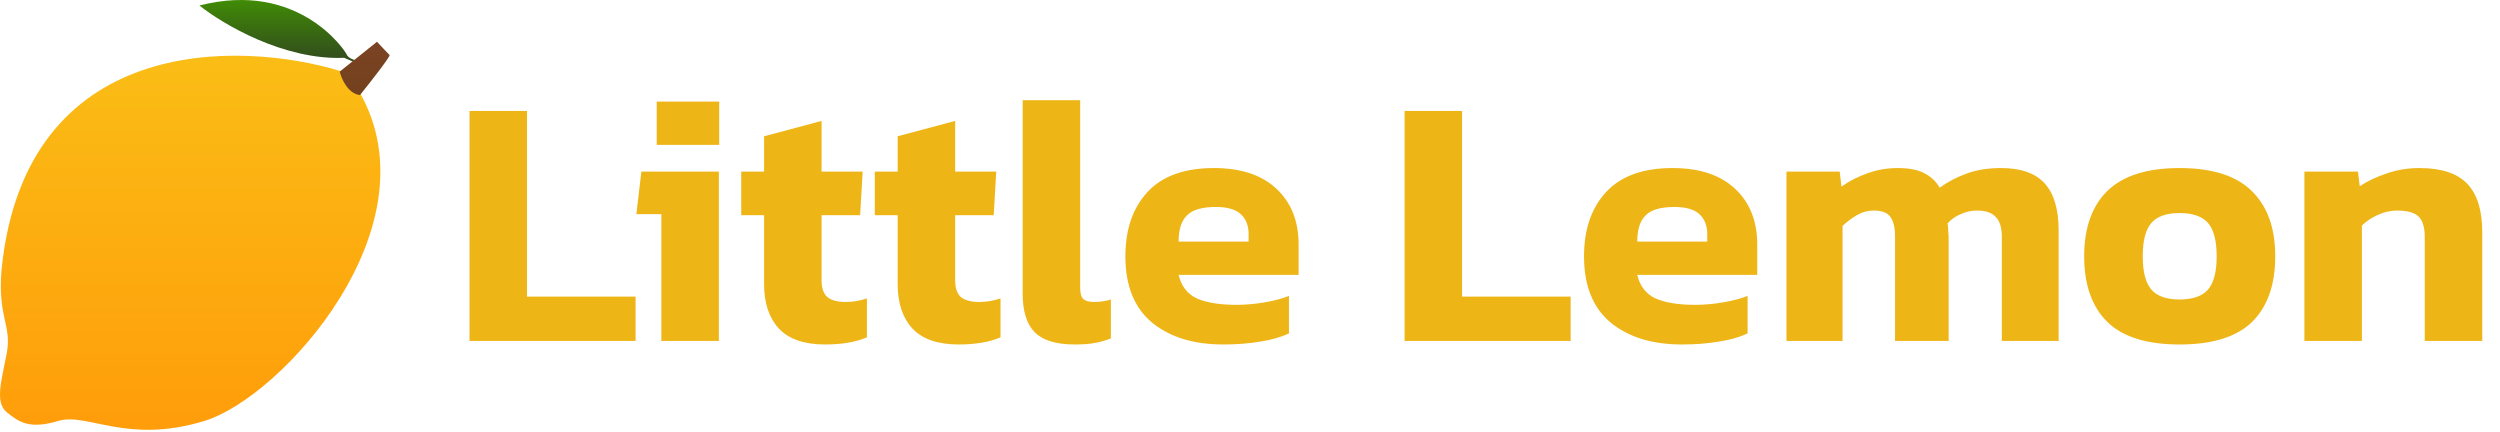
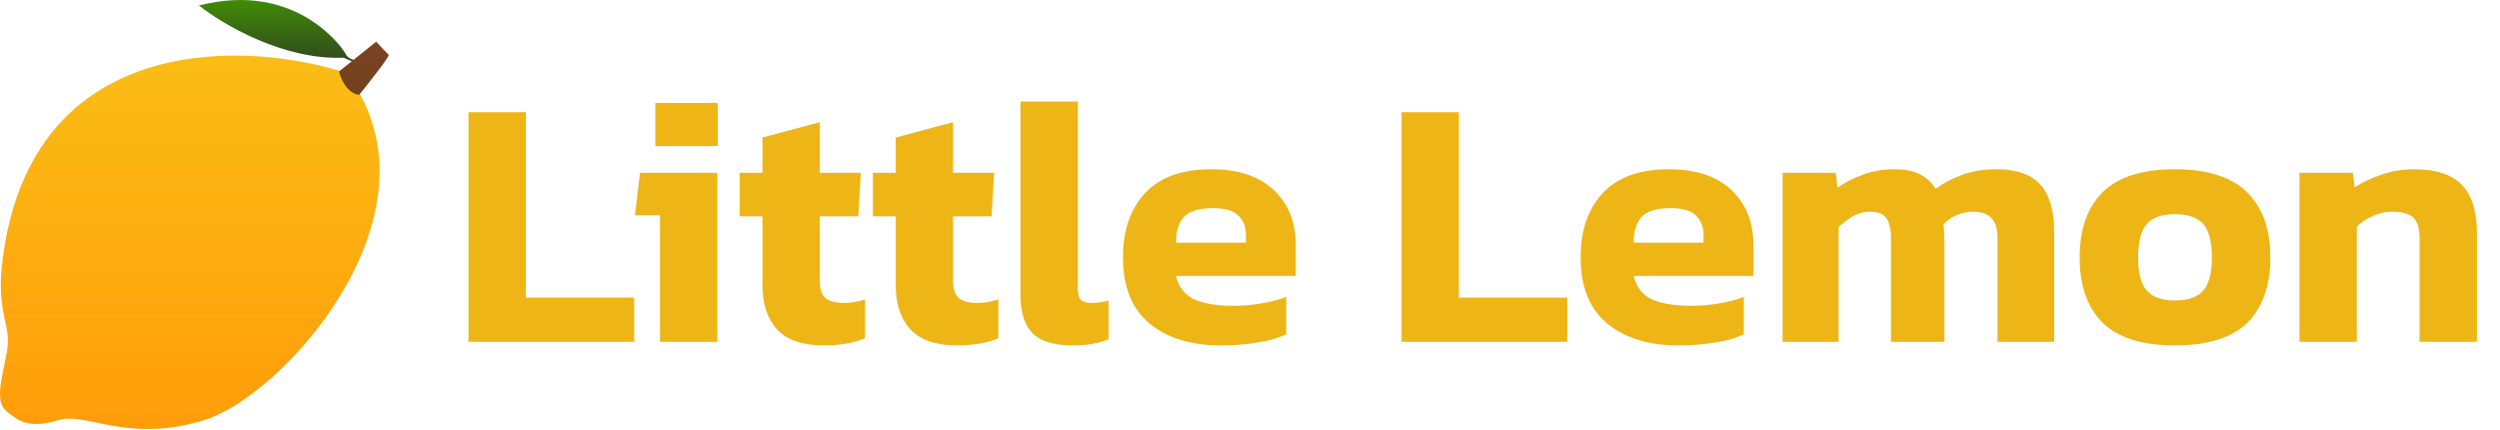
- <svg xmlns="http://www.w3.org/2000/svg" width="770" height="133" viewBox="0 0 770 133" fill="none">
-   <path d="M106.001 17.803C87.421 18.594 68.544 7.393 61.429 1.694C91.869 -6.114 106.298 15.53 106.792 16.815C107.187 17.843 109.131 18.561 110.053 18.792L109.46 19.286C109.296 19.22 108.373 18.831 106.001 17.803Z" fill="url(#paint0_linear_101_14)" />
-   <path d="M105.12 21.964L115.655 13.571L119.227 17.321C118.572 18.512 115.977 22.429 110.834 28.571C134.227 69.821 86.905 122.321 62.977 129.643C39.048 136.964 26.905 126.964 17.977 129.643C9.048 132.321 5.834 130 2.084 126.964C-1.666 123.929 0.477 117.321 2.084 108.75C3.691 100.179 -0.773 97.857 0.477 83.036C7.762 10.75 73.274 12.202 105.12 21.964Z" fill="url(#paint1_linear_101_14)" />
-   <path d="M110.864 29.286C107.131 28.816 105.161 24.266 104.643 22.049L116.112 12.857C117.019 13.835 119.067 16.026 120 16.964C120 17.747 114.168 25.179 110.864 29.286Z" fill="url(#paint2_linear_101_14)" />
-   <path d="M144.61 105V34.16H162.32V91.36H195.76V105H144.61ZM202.271 44.61V31.3H221.521V44.61H202.271ZM203.701 105V65.95H196.001L197.541 52.86H221.411V105H203.701ZM254.146 106.1C247.693 106.1 242.926 104.45 239.846 101.15C236.839 97.85 235.336 93.303 235.336 87.51V66.28H228.296V52.86H235.336V41.97L253.046 37.24V52.86H265.696L264.926 66.28H253.046V86.3C253.046 88.793 253.669 90.553 254.916 91.58C256.163 92.533 258.033 93.01 260.526 93.01C262.653 93.01 264.816 92.643 267.016 91.91V103.9C263.569 105.367 259.279 106.1 254.146 106.1ZM295.289 106.1C288.835 106.1 284.069 104.45 280.989 101.15C277.982 97.85 276.479 93.303 276.479 87.51V66.28H269.439V52.86H276.479V41.97L294.189 37.24V52.86H306.839L306.069 66.28H294.189V86.3C294.189 88.793 294.812 90.553 296.059 91.58C297.305 92.533 299.175 93.01 301.669 93.01C303.795 93.01 305.959 92.643 308.159 91.91V103.9C304.712 105.367 300.422 106.1 295.289 106.1ZM331.041 106.1C325.321 106.1 321.214 104.853 318.721 102.36C316.228 99.867 314.981 95.87 314.981 90.37V30.86H332.691V88.61C332.691 90.297 333.021 91.47 333.681 92.13C334.414 92.717 335.478 93.01 336.871 93.01C338.851 93.01 340.611 92.753 342.151 92.24V104.23C340.464 104.89 338.778 105.367 337.091 105.66C335.478 105.953 333.461 106.1 331.041 106.1ZM376.759 106.1C367.666 106.1 360.369 103.863 354.869 99.39C349.369 94.843 346.619 88.023 346.619 78.93C346.619 70.643 348.892 64.043 353.439 59.13C357.986 54.217 364.806 51.76 373.899 51.76C382.186 51.76 388.602 53.887 393.149 58.14C397.696 62.393 399.969 68.113 399.969 75.3V84.65H363.009C363.816 88.097 365.686 90.517 368.619 91.91C371.626 93.23 375.696 93.89 380.829 93.89C383.689 93.89 386.586 93.633 389.519 93.12C392.526 92.607 395.019 91.947 396.999 91.14V102.69C394.506 103.863 391.536 104.707 388.089 105.22C384.642 105.807 380.866 106.1 376.759 106.1ZM363.009 74.42H384.569V72.11C384.569 69.543 383.799 67.527 382.259 66.06C380.719 64.52 378.116 63.75 374.449 63.75C370.196 63.75 367.226 64.63 365.539 66.39C363.852 68.077 363.009 70.753 363.009 74.42ZM432.608 105V34.16H450.318V91.36H483.758V105H432.608ZM518.019 106.1C508.925 106.1 501.629 103.863 496.129 99.39C490.629 94.843 487.879 88.023 487.879 78.93C487.879 70.643 490.152 64.043 494.699 59.13C499.245 54.217 506.065 51.76 515.159 51.76C523.445 51.76 529.862 53.887 534.409 58.14C538.955 62.393 541.229 68.113 541.229 75.3V84.65H504.269C505.075 88.097 506.945 90.517 509.879 91.91C512.885 93.23 516.955 93.89 522.089 93.89C524.949 93.89 527.845 93.633 530.779 93.12C533.785 92.607 536.279 91.947 538.259 91.14V102.69C535.765 103.863 532.795 104.707 529.349 105.22C525.902 105.807 522.125 106.1 518.019 106.1ZM504.269 74.42H525.829V72.11C525.829 69.543 525.059 67.527 523.519 66.06C521.979 64.52 519.375 63.75 515.709 63.75C511.455 63.75 508.485 64.63 506.799 66.39C505.112 68.077 504.269 70.753 504.269 74.42ZM550.235 105V52.86H566.625L567.175 57.48C569.522 55.793 572.162 54.437 575.095 53.41C578.028 52.31 581.182 51.76 584.555 51.76C588.075 51.76 590.825 52.31 592.805 53.41C594.785 54.437 596.325 55.903 597.425 57.81C599.845 56.05 602.558 54.62 605.565 53.52C608.645 52.347 612.238 51.76 616.345 51.76C622.432 51.76 626.905 53.337 629.765 56.49C632.625 59.643 634.055 64.447 634.055 70.9V105H616.565V72.99C616.565 70.13 615.942 68.077 614.695 66.83C613.522 65.51 611.578 64.85 608.865 64.85C607.178 64.85 605.528 65.217 603.915 65.95C602.302 66.61 600.945 67.563 599.845 68.81C599.992 69.617 600.065 70.387 600.065 71.12C600.138 71.853 600.175 72.733 600.175 73.76V105H583.675V72.77C583.675 70.13 583.198 68.15 582.245 66.83C581.365 65.51 579.642 64.85 577.075 64.85C575.242 64.85 573.518 65.327 571.905 66.28C570.292 67.233 568.825 68.333 567.505 69.58V105H550.235ZM671.292 106.1C661.245 106.1 653.838 103.79 649.072 99.17C644.305 94.477 641.922 87.73 641.922 78.93C641.922 70.203 644.305 63.493 649.072 58.8C653.912 54.107 661.318 51.76 671.292 51.76C681.338 51.76 688.745 54.107 693.512 58.8C698.352 63.493 700.772 70.203 700.772 78.93C700.772 87.73 698.388 94.477 693.622 99.17C688.855 103.79 681.412 106.1 671.292 106.1ZM671.292 92.24C675.398 92.24 678.332 91.213 680.092 89.16C681.852 87.107 682.732 83.697 682.732 78.93C682.732 74.163 681.852 70.753 680.092 68.7C678.332 66.647 675.398 65.62 671.292 65.62C667.258 65.62 664.362 66.647 662.602 68.7C660.842 70.753 659.962 74.163 659.962 78.93C659.962 83.697 660.842 87.107 662.602 89.16C664.362 91.213 667.258 92.24 671.292 92.24ZM709.756 105V52.86H726.256L726.806 57.37C728.933 55.903 731.61 54.62 734.836 53.52C738.063 52.347 741.51 51.76 745.176 51.76C751.923 51.76 756.836 53.373 759.916 56.6C762.996 59.827 764.536 64.813 764.536 71.56V105H746.826V72.99C746.826 70.057 746.203 67.967 744.956 66.72C743.71 65.473 741.473 64.85 738.246 64.85C736.34 64.85 734.396 65.29 732.416 66.17C730.436 67.05 728.786 68.15 727.466 69.47V105H709.756Z" fill="#EEB516" />
+ <svg xmlns="http://www.w3.org/2000/svg" width="303" height="52" viewBox="0 0 303 52" fill="none">
+   <path d="M41.639 6.993C34.34 7.304 26.925 2.904 24.13 0.665C36.087 -2.402 41.755 6.1 41.949 6.605C42.105 7.009 42.868 7.291 43.231 7.382L42.998 7.576C42.933 7.55 42.571 7.397 41.639 6.993Z" fill="url(#paint0_linear_111_3)" />
+   <path d="M41.293 8.628L45.431 5.331L46.834 6.804C46.577 7.272 45.557 8.81 43.537 11.223C52.726 27.427 34.138 48.05 24.738 50.926C15.339 53.802 10.569 49.874 7.062 50.926C3.554 51.978 2.292 51.066 0.819 49.874C-0.655 48.681 0.187 46.086 0.819 42.719C1.45 39.352 -0.304 38.44 0.187 32.618C3.049 4.223 28.783 4.793 41.293 8.628Z" fill="url(#paint1_linear_111_3)" />
+   <path d="M43.549 11.504C42.083 11.32 41.309 9.532 41.105 8.661L45.611 5.051C45.967 5.435 46.771 6.295 47.138 6.664C47.138 6.971 44.847 9.891 43.549 11.504Z" fill="url(#paint2_linear_111_3)" />
+   <path d="M56.805 41.428V13.601H63.762V36.07H76.898V41.428H56.805ZM79.455 17.705V12.477H87.017V17.705H79.455ZM80.017 41.428V26.088H76.992L77.597 20.946H86.974V41.428H80.017ZM99.833 41.86C97.298 41.86 95.425 41.212 94.216 39.915C93.034 38.619 92.444 36.833 92.444 34.557V26.218H89.678V20.946H92.444V16.668L99.401 14.81V20.946H104.37L104.067 26.218H99.401V34.082C99.401 35.061 99.645 35.753 100.135 36.156C100.625 36.531 101.359 36.718 102.339 36.718C103.174 36.718 104.024 36.574 104.888 36.286V40.995C103.534 41.572 101.849 41.86 99.833 41.86ZM115.994 41.86C113.459 41.86 111.587 41.212 110.377 39.915C109.196 38.619 108.605 36.833 108.605 34.557V26.218H105.84V20.946H108.605V16.668L115.562 14.81V20.946H120.531L120.229 26.218H115.562V34.082C115.562 35.061 115.807 35.753 116.297 36.156C116.786 36.531 117.521 36.718 118.5 36.718C119.336 36.718 120.186 36.574 121.05 36.286V40.995C119.696 41.572 118.011 41.86 115.994 41.86ZM130.038 41.86C127.791 41.86 126.178 41.37 125.199 40.391C124.219 39.411 123.73 37.841 123.73 35.681V12.304H130.687V34.989C130.687 35.652 130.816 36.113 131.075 36.372C131.363 36.602 131.781 36.718 132.329 36.718C133.106 36.718 133.798 36.617 134.403 36.415V41.125C133.74 41.384 133.077 41.572 132.415 41.687C131.781 41.802 130.989 41.86 130.038 41.86ZM147.997 41.86C144.425 41.86 141.559 40.981 139.398 39.224C137.238 37.438 136.158 34.759 136.158 31.187C136.158 27.932 137.051 25.339 138.837 23.409C140.623 21.479 143.302 20.514 146.874 20.514C150.129 20.514 152.649 21.349 154.435 23.02C156.221 24.691 157.114 26.938 157.114 29.761V33.434H142.596C142.913 34.788 143.647 35.738 144.8 36.286C145.981 36.804 147.579 37.063 149.596 37.063C150.719 37.063 151.857 36.963 153.009 36.761C154.191 36.559 155.17 36.3 155.948 35.983V40.52C154.968 40.981 153.802 41.312 152.448 41.514C151.094 41.745 149.61 41.86 147.997 41.86ZM142.596 29.415H151.065V28.508C151.065 27.5 150.763 26.707 150.158 26.131C149.553 25.526 148.53 25.224 147.09 25.224C145.419 25.224 144.252 25.57 143.59 26.261C142.927 26.924 142.596 27.975 142.596 29.415ZM169.936 41.428V13.601H176.892V36.07H190.028V41.428H169.936ZM203.486 41.86C199.914 41.86 197.048 40.981 194.887 39.224C192.727 37.438 191.647 34.759 191.647 31.187C191.647 27.932 192.54 25.339 194.326 23.409C196.112 21.479 198.791 20.514 202.363 20.514C205.618 20.514 208.138 21.349 209.924 23.02C211.71 24.691 212.603 26.938 212.603 29.761V33.434H198.085C198.402 34.788 199.136 35.738 200.289 36.286C201.47 36.804 203.069 37.063 205.085 37.063C206.208 37.063 207.346 36.963 208.499 36.761C209.68 36.559 210.659 36.3 211.437 35.983V40.52C210.457 40.981 209.291 41.312 207.937 41.514C206.583 41.745 205.099 41.86 203.486 41.86ZM198.085 29.415H206.554V28.508C206.554 27.5 206.252 26.707 205.647 26.131C205.042 25.526 204.019 25.224 202.579 25.224C200.908 25.224 199.741 25.57 199.079 26.261C198.416 26.924 198.085 27.975 198.085 29.415ZM216.141 41.428V20.946H222.58L222.796 22.761C223.717 22.098 224.754 21.566 225.907 21.162C227.059 20.73 228.298 20.514 229.623 20.514C231.005 20.514 232.086 20.73 232.863 21.162C233.641 21.566 234.246 22.142 234.678 22.891C235.629 22.199 236.695 21.637 237.876 21.205C239.086 20.744 240.497 20.514 242.11 20.514C244.501 20.514 246.258 21.133 247.382 22.372C248.505 23.611 249.067 25.498 249.067 28.033V41.428H242.197V28.854C242.197 27.73 241.952 26.924 241.462 26.434C241.001 25.915 240.238 25.656 239.172 25.656C238.51 25.656 237.861 25.8 237.228 26.088C236.594 26.347 236.061 26.722 235.629 27.212C235.686 27.529 235.715 27.831 235.715 28.119C235.744 28.407 235.759 28.753 235.759 29.156V41.428H229.277V28.767C229.277 27.73 229.09 26.952 228.715 26.434C228.37 25.915 227.693 25.656 226.684 25.656C225.964 25.656 225.287 25.843 224.654 26.218C224.02 26.592 223.444 27.024 222.925 27.514V41.428H216.141ZM263.694 41.86C259.748 41.86 256.838 40.952 254.966 39.138C253.093 37.294 252.157 34.644 252.157 31.187C252.157 27.759 253.093 25.123 254.966 23.279C256.867 21.436 259.777 20.514 263.694 20.514C267.641 20.514 270.55 21.436 272.423 23.279C274.324 25.123 275.275 27.759 275.275 31.187C275.275 34.644 274.338 37.294 272.466 39.138C270.593 40.952 267.67 41.86 263.694 41.86ZM263.694 36.415C265.307 36.415 266.46 36.012 267.151 35.205C267.842 34.399 268.188 33.059 268.188 31.187C268.188 29.314 267.842 27.975 267.151 27.168C266.46 26.362 265.307 25.959 263.694 25.959C262.11 25.959 260.972 26.362 260.281 27.168C259.589 27.975 259.244 29.314 259.244 31.187C259.244 33.059 259.589 34.399 260.281 35.205C260.972 36.012 262.11 36.415 263.694 36.415ZM278.804 41.428V20.946H285.285L285.501 22.718C286.337 22.142 287.388 21.637 288.656 21.205C289.923 20.744 291.277 20.514 292.717 20.514C295.368 20.514 297.298 21.148 298.508 22.415C299.717 23.683 300.322 25.642 300.322 28.292V41.428H293.366V28.854C293.366 27.701 293.121 26.88 292.631 26.391C292.141 25.901 291.263 25.656 289.995 25.656C289.246 25.656 288.483 25.829 287.705 26.175C286.927 26.52 286.279 26.952 285.761 27.471V41.428H278.804Z" fill="#EEB516" />
  <defs>
-     <linearGradient id="paint0_linear_101_14" x1="85.741" y1="0" x2="85.741" y2="19.286" gradientUnits="userSpaceOnUse">
+     <linearGradient id="paint0_linear_111_3" x1="33.68" y1="0" x2="33.68" y2="7.576" gradientUnits="userSpaceOnUse">
      <stop stop-color="#418C06" />
      <stop offset="1" stop-color="#1B3705" stop-opacity="0.9" />
    </linearGradient>
-     <linearGradient id="paint1_linear_101_14" x1="59.613" y1="13.571" x2="59.613" y2="132.377" gradientUnits="userSpaceOnUse">
+     <linearGradient id="paint1_linear_111_3" x1="23.417" y1="5.331" x2="23.417" y2="52" gradientUnits="userSpaceOnUse">
      <stop stop-color="#FABE16" />
      <stop offset="1" stop-color="#FF9D0A" />
    </linearGradient>
-     <linearGradient id="paint2_linear_101_14" x1="112.322" y1="12.857" x2="112.322" y2="29.286" gradientUnits="userSpaceOnUse">
+     <linearGradient id="paint2_linear_111_3" x1="44.122" y1="5.051" x2="44.122" y2="11.504" gradientUnits="userSpaceOnUse">
      <stop stop-color="#7B4324" />
      <stop offset="1" stop-color="#73411D" />
    </linearGradient>
  </defs>
</svg>
